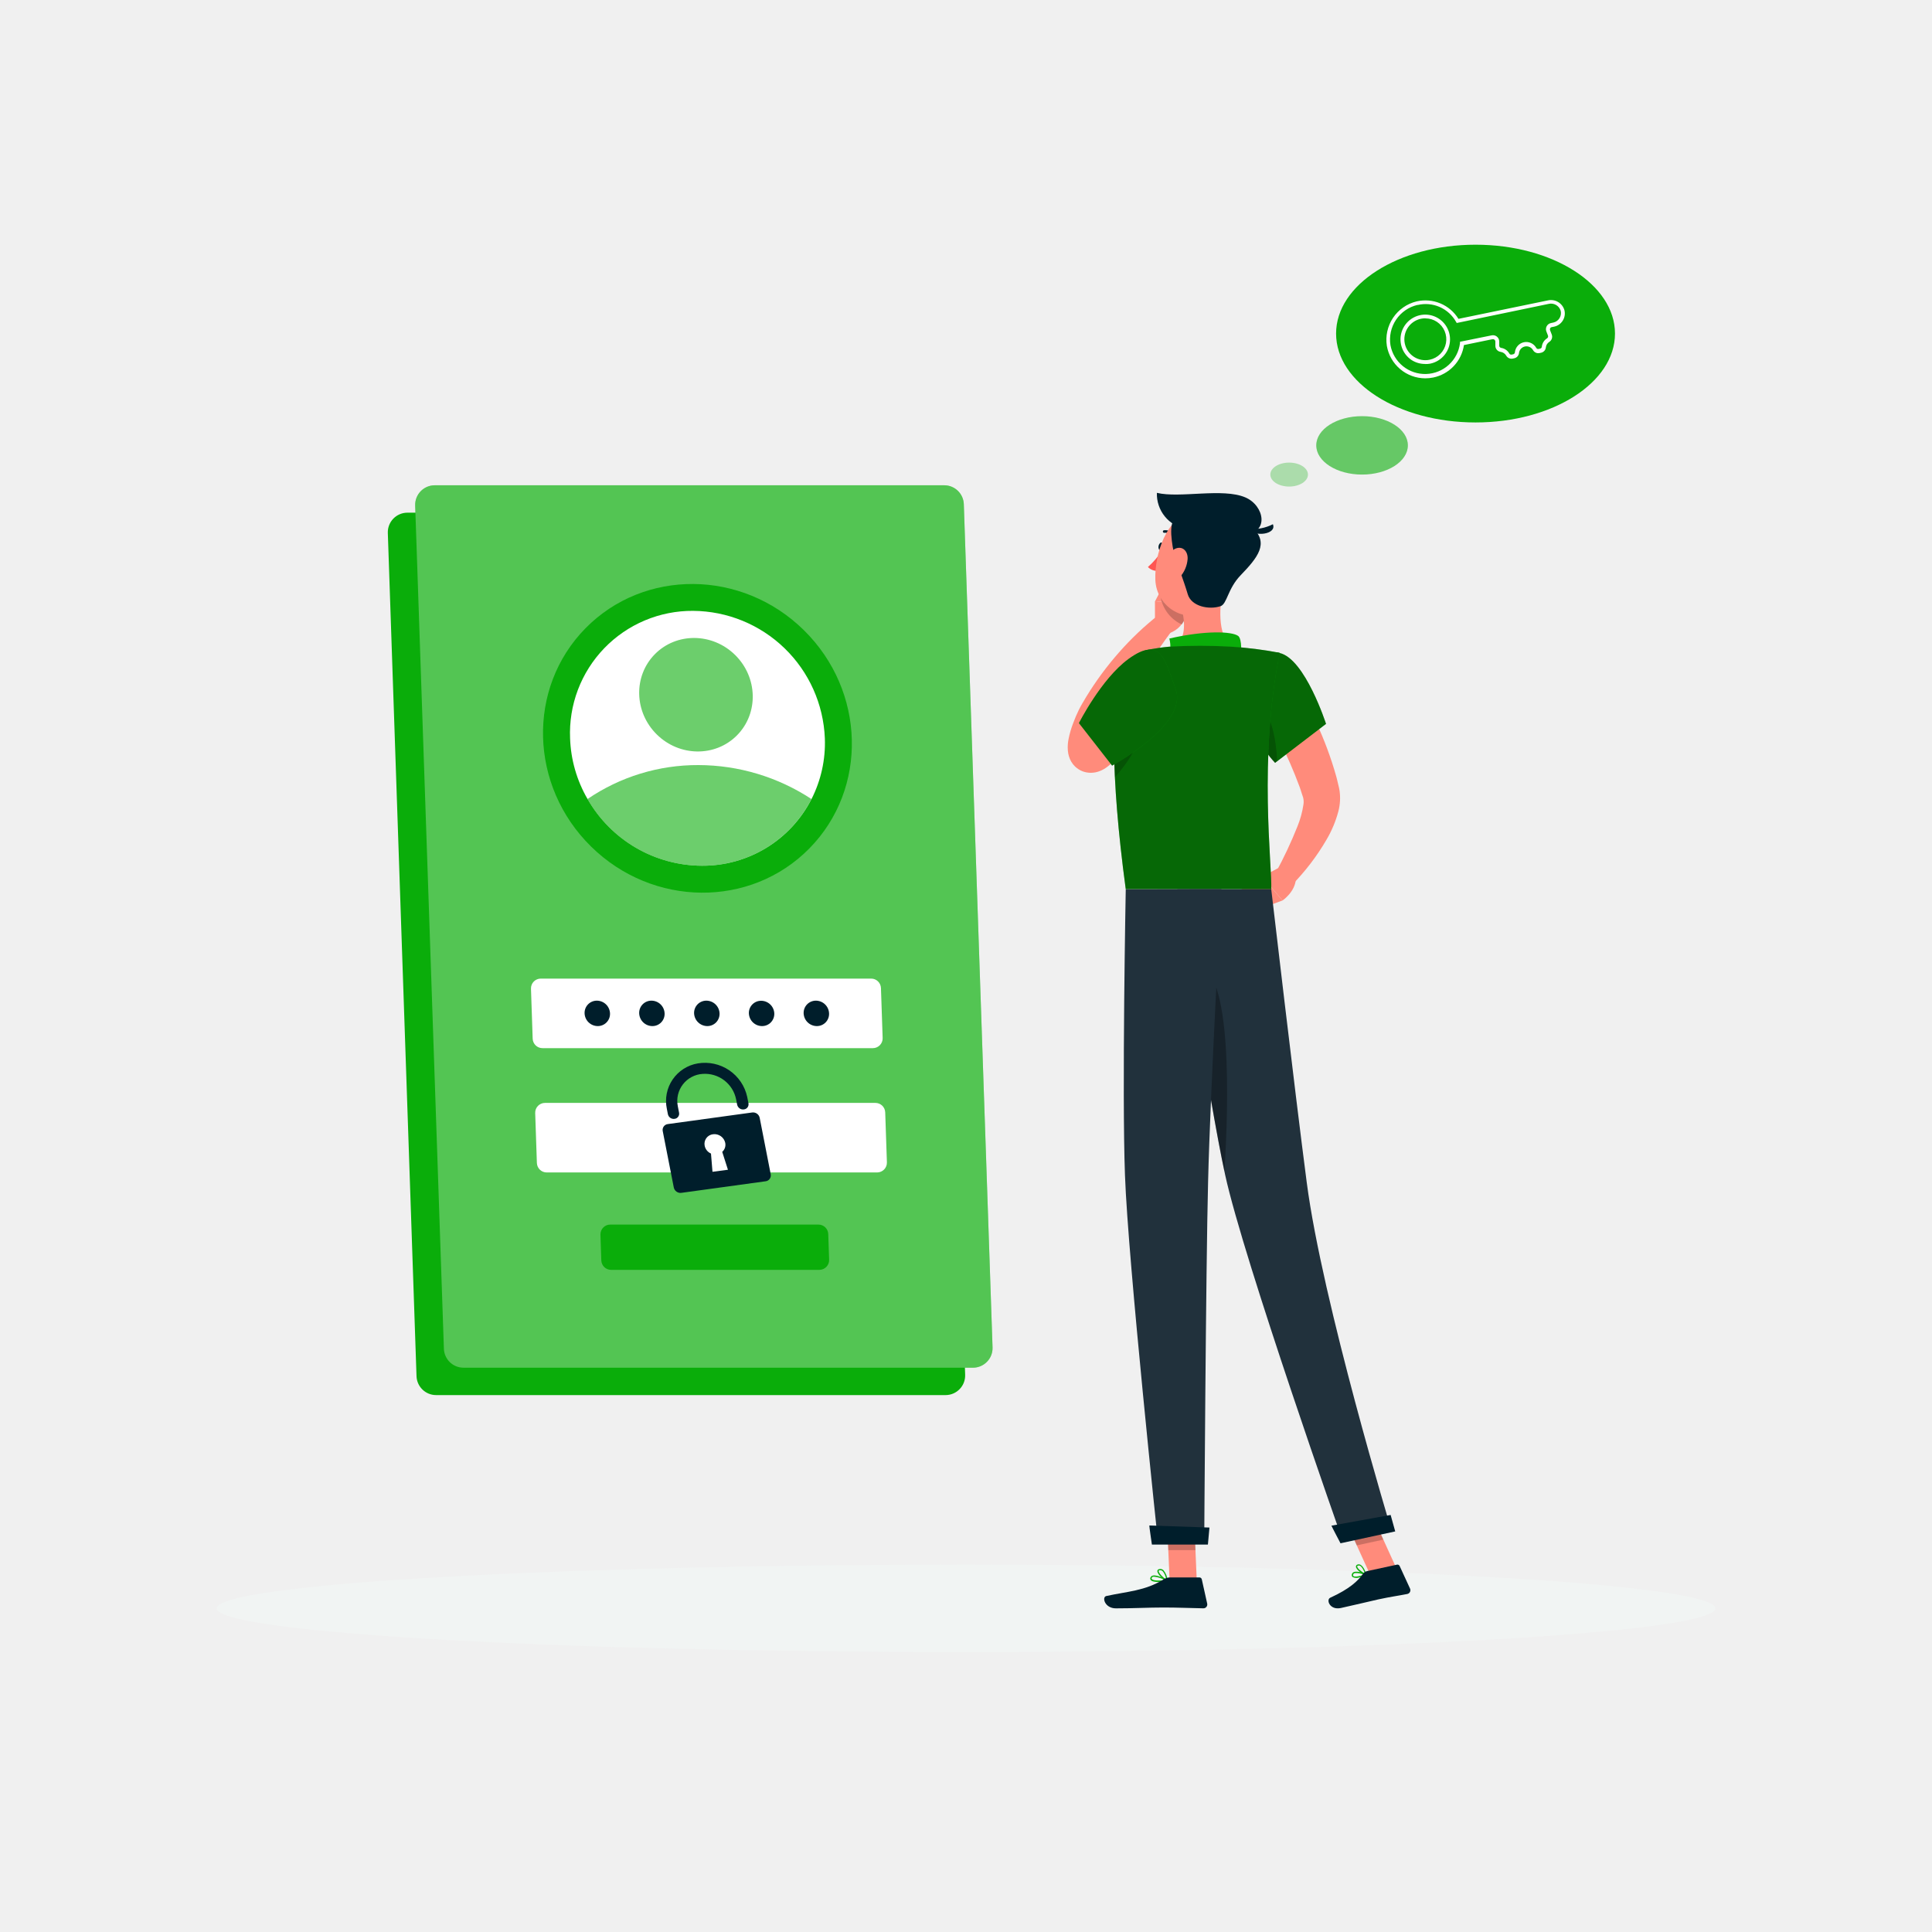
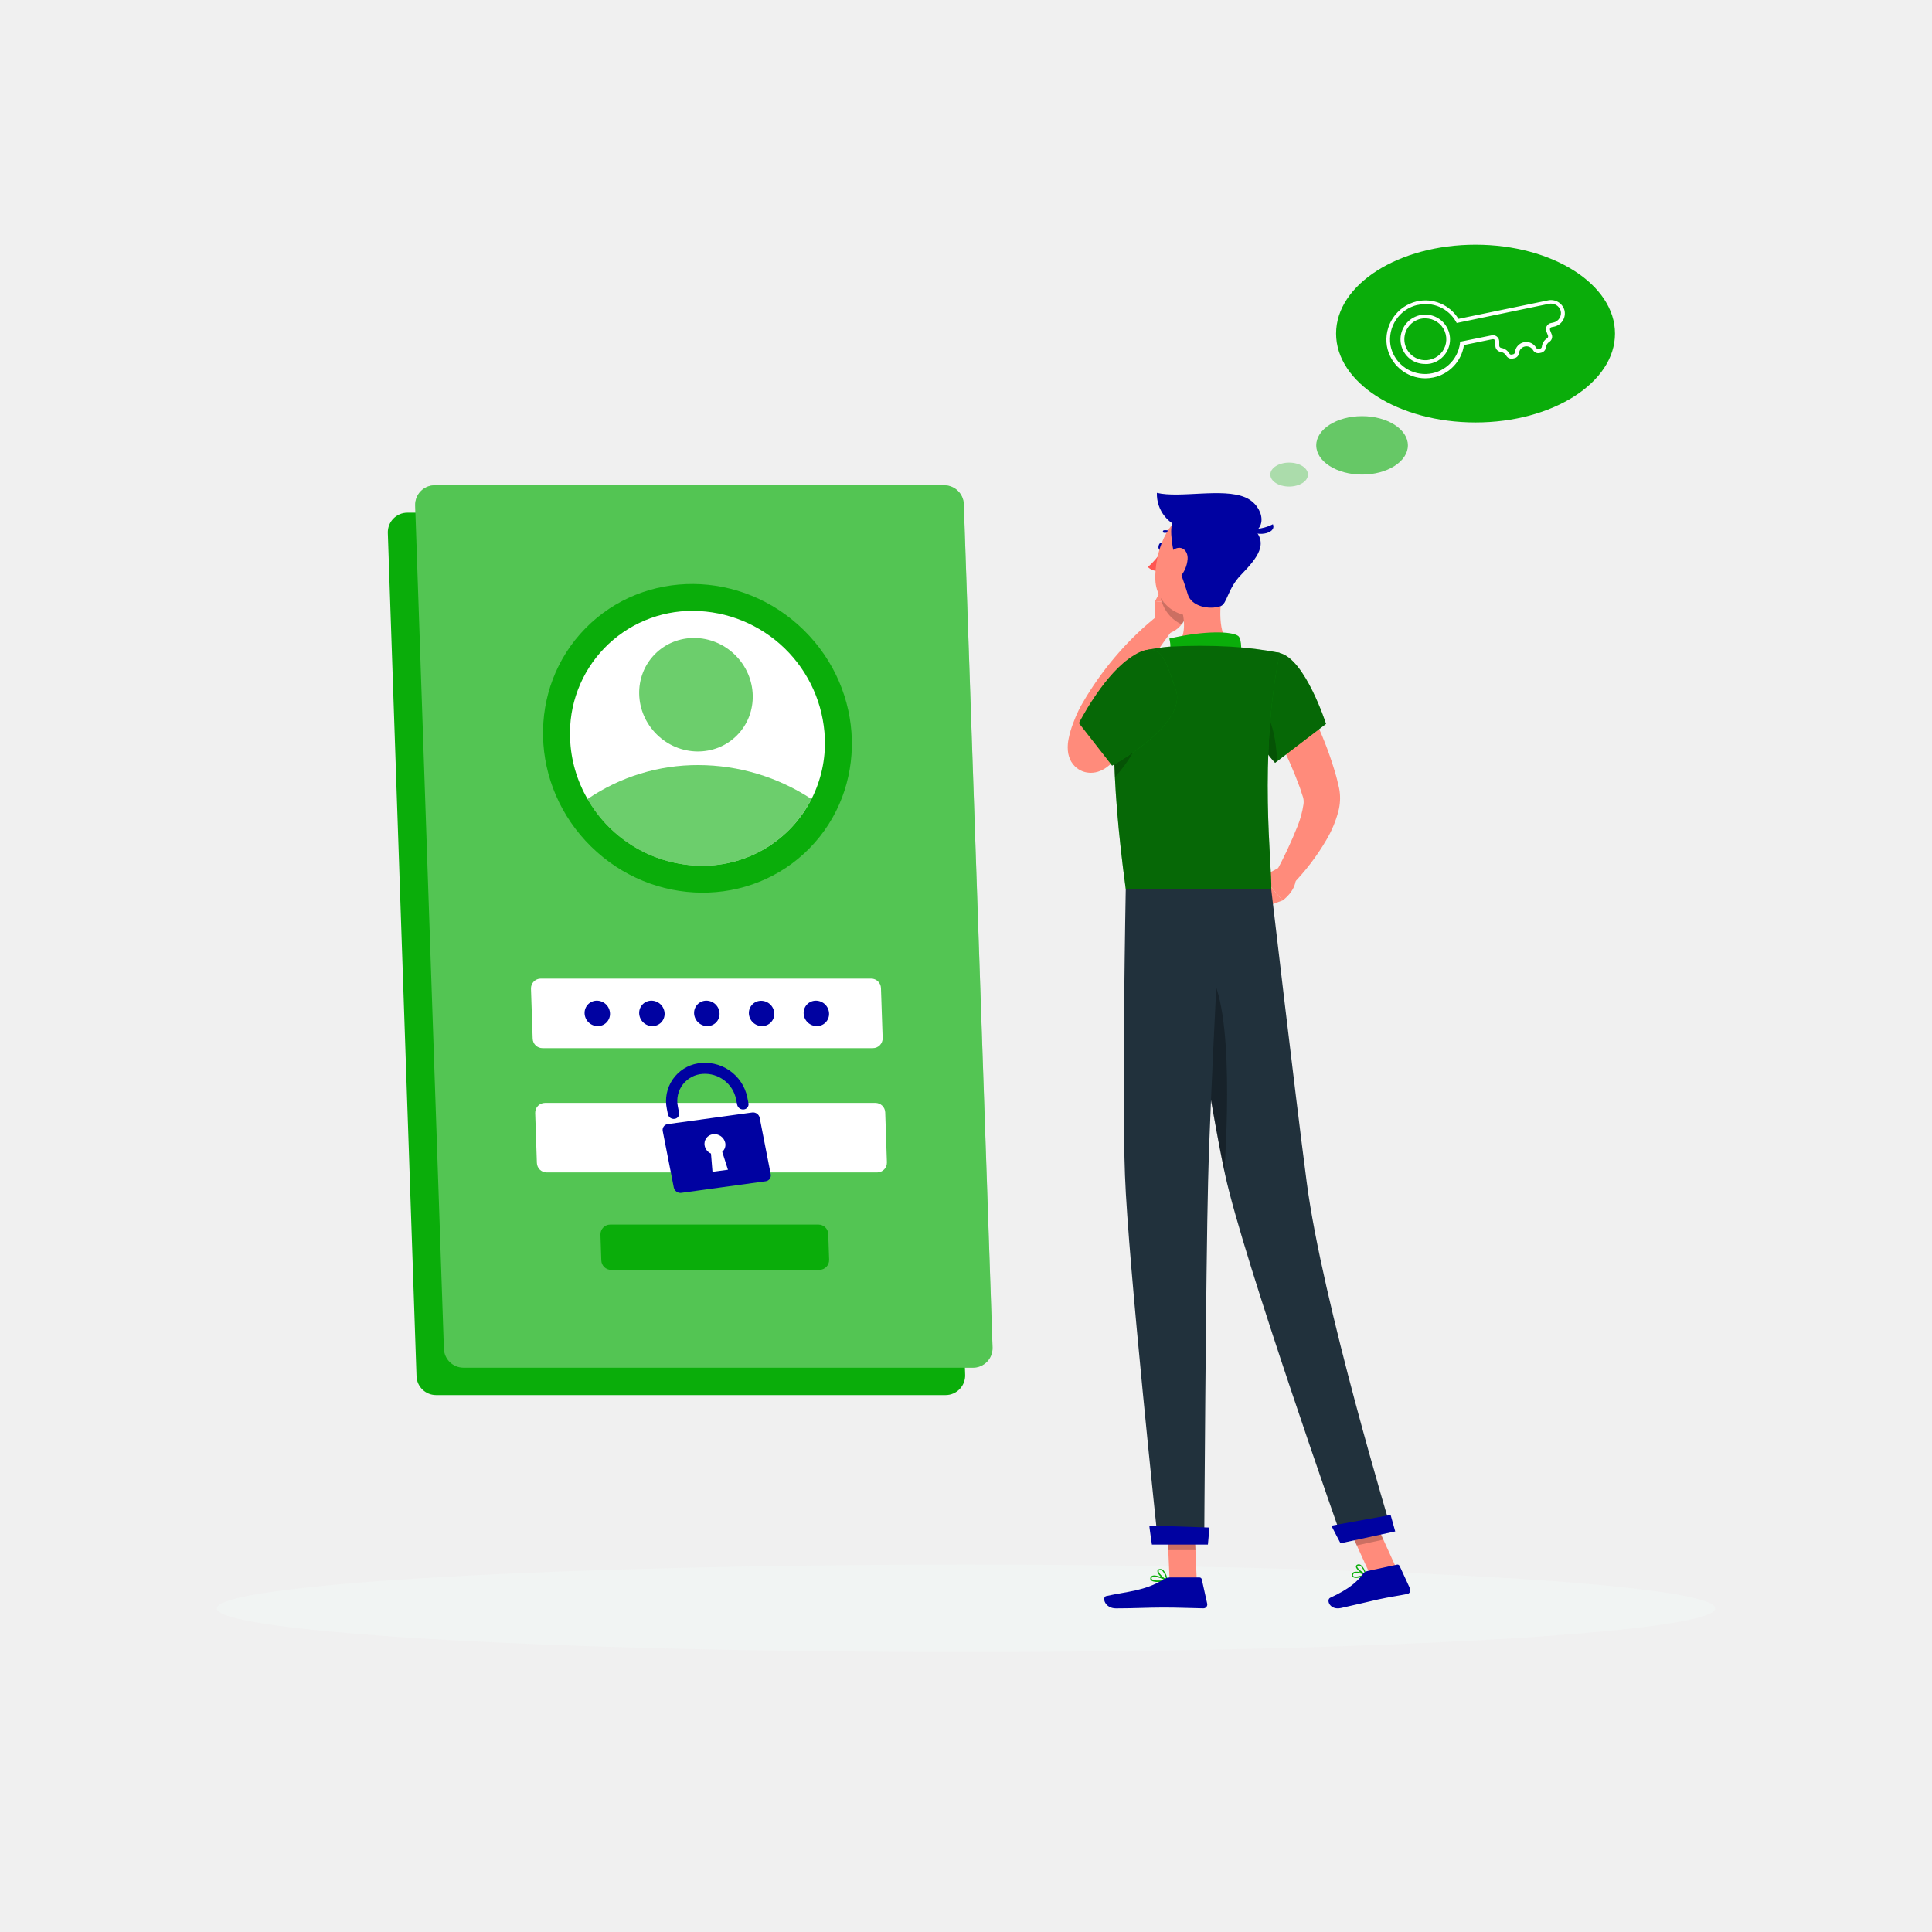
<svg xmlns="http://www.w3.org/2000/svg" width="394" height="394" viewBox="0 0 394 394" fill="none">
  <path d="M197 336.917C281.381 336.917 349.785 332.924 349.785 327.997C349.785 323.071 281.381 319.077 197 319.077C112.619 319.077 44.215 323.071 44.215 327.997C44.215 332.924 112.619 336.917 197 336.917Z" fill="#F1F4F3" />
  <path d="M196.827 280.371C196.904 282.632 195.092 284.507 192.83 284.507H88.938C86.782 284.507 85.014 282.798 84.941 280.643L79.09 108.688C79.013 106.427 80.825 104.552 83.088 104.552H186.979C189.135 104.552 190.903 106.261 190.977 108.416L196.827 280.371Z" fill="#0AAD0A" />
  <path d="M202.413 274.784C202.49 277.045 200.678 278.92 198.415 278.92H94.524C92.368 278.92 90.6 277.212 90.526 275.057L84.668 103.101C84.591 100.84 86.403 98.965 88.666 98.965H192.557C194.713 98.965 196.482 100.674 196.555 102.829L202.413 274.784Z" fill="#0AAD0A" />
  <path opacity="0.3" d="M202.413 274.784C202.49 277.045 200.678 278.92 198.415 278.92H94.524C92.368 278.92 90.6 277.212 90.526 275.057L84.668 103.101C84.591 100.84 86.403 98.965 88.666 98.965H192.557C194.713 98.965 196.482 100.674 196.555 102.829L202.413 274.784Z" fill="white" />
  <path d="M165.064 173.016C177.045 160.829 176.535 140.9 163.925 128.504C151.316 116.108 131.381 115.94 119.4 128.127C107.419 140.315 107.929 160.244 120.539 172.639C133.149 185.035 153.083 185.204 165.064 173.016Z" fill="#0AAD0A" />
  <path d="M168.214 150.579C168.375 154.867 167.44 159.125 165.496 162.951C163.397 167.073 160.192 170.529 156.239 172.932C152.286 175.334 147.742 176.588 143.116 176.551C138.382 176.526 133.738 175.256 129.649 172.869C125.561 170.481 122.172 167.061 119.823 162.951C117.633 159.184 116.409 154.934 116.261 150.579C116.116 147.202 116.659 143.832 117.856 140.671C119.054 137.511 120.882 134.627 123.228 132.195C125.575 129.763 128.392 127.833 131.507 126.523C134.622 125.213 137.972 124.55 141.351 124.575C148.313 124.624 154.989 127.354 159.992 132.196C164.994 137.039 167.939 143.622 168.214 150.579Z" fill="white" />
  <path opacity="0.6" d="M165.481 162.951C163.383 167.073 160.178 170.529 156.225 172.932C152.272 175.334 147.727 176.588 143.102 176.551C138.368 176.526 133.723 175.256 129.635 172.869C125.546 170.481 122.158 167.061 119.809 162.951C126.473 158.407 134.359 155.992 142.424 156.024C150.62 156.042 158.632 158.449 165.481 162.951Z" fill="#0AAD0A" />
  <path opacity="0.6" d="M150.326 149.931C154.732 145.449 154.544 138.121 149.908 133.563C145.271 129.005 137.941 128.943 133.535 133.425C129.13 137.906 129.317 145.234 133.954 149.792C138.591 154.35 145.921 154.412 150.326 149.931Z" fill="#0AAD0A" />
  <path d="M180.002 211.685C180.041 212.816 179.135 213.753 178.004 213.753H110.629C109.551 213.753 108.667 212.898 108.63 211.821L108.285 201.637C108.247 200.506 109.153 199.569 110.284 199.569H177.659C178.737 199.569 179.621 200.424 179.657 201.501L180.002 211.685Z" fill="white" />
  <path d="M180.87 237.035C180.908 238.166 180.002 239.103 178.871 239.103H111.488C110.41 239.103 109.526 238.248 109.489 237.171L109.144 226.987C109.106 225.856 110.012 224.919 111.143 224.919H178.526C179.604 224.919 180.488 225.774 180.525 226.851L180.87 237.035Z" fill="white" />
-   <path d="M153.393 226.873L136.191 229.237C136.027 229.256 135.868 229.308 135.726 229.391C135.583 229.474 135.458 229.586 135.361 229.719C135.263 229.852 135.194 230.004 135.158 230.165C135.122 230.326 135.119 230.493 135.151 230.655L137.412 242.184C137.486 242.522 137.684 242.821 137.967 243.02C138.25 243.22 138.598 243.307 138.941 243.263L156.143 240.899C156.307 240.879 156.465 240.825 156.607 240.74C156.749 240.656 156.872 240.544 156.969 240.41C157.065 240.277 157.134 240.124 157.169 239.963C157.205 239.802 157.207 239.635 157.175 239.473L154.922 227.945C154.848 227.607 154.65 227.309 154.366 227.111C154.083 226.912 153.736 226.828 153.393 226.873ZM148.452 238.551L145.3 238.969L144.993 235.25C144.668 235.109 144.382 234.893 144.158 234.618C143.935 234.344 143.781 234.02 143.709 233.674C143.651 233.405 143.65 233.128 143.706 232.859C143.762 232.59 143.874 232.336 144.034 232.113C144.195 231.89 144.4 231.704 144.637 231.565C144.874 231.427 145.138 231.34 145.411 231.31C145.97 231.237 146.537 231.378 146.998 231.703C147.459 232.029 147.781 232.515 147.901 233.067C147.969 233.4 147.948 233.745 147.84 234.067C147.732 234.39 147.541 234.678 147.286 234.903L148.452 238.551Z" fill="#001E2B" />
-   <path d="M151.689 226.251C151.385 226.289 151.077 226.213 150.826 226.036C150.576 225.86 150.4 225.596 150.334 225.297L150.113 224.17C149.798 222.632 148.936 221.261 147.687 220.311C146.438 219.36 144.886 218.895 143.32 219.001C142.53 219.046 141.759 219.261 141.059 219.63C140.359 220 139.747 220.516 139.264 221.143C138.781 221.77 138.439 222.494 138.26 223.265C138.082 224.036 138.071 224.837 138.23 225.612L138.482 226.912C138.511 227.057 138.51 227.205 138.479 227.349C138.448 227.492 138.387 227.628 138.3 227.747C138.213 227.865 138.102 227.965 137.975 228.038C137.848 228.112 137.706 228.158 137.56 228.173C137.255 228.216 136.946 228.141 136.694 227.964C136.443 227.787 136.268 227.521 136.205 227.22L135.992 226.124C135.776 225.101 135.768 224.044 135.971 223.017C136.173 221.991 136.581 221.016 137.17 220.151C137.759 219.286 138.517 218.549 139.397 217.985C140.278 217.42 141.264 217.039 142.296 216.865C144.533 216.49 146.829 216.99 148.707 218.262C150.585 219.534 151.901 221.481 152.382 223.697L152.635 224.99C152.664 225.136 152.662 225.286 152.629 225.431C152.597 225.576 152.534 225.713 152.444 225.832C152.355 225.951 152.241 226.05 152.111 226.122C151.981 226.194 151.837 226.238 151.689 226.251Z" fill="#001E2B" />
+   <path d="M153.393 226.873L136.191 229.237C136.027 229.256 135.868 229.308 135.726 229.391C135.583 229.474 135.458 229.586 135.361 229.719C135.263 229.852 135.194 230.004 135.158 230.165C135.122 230.326 135.119 230.493 135.151 230.655L137.412 242.184C137.486 242.522 137.684 242.821 137.967 243.02C138.25 243.22 138.598 243.307 138.941 243.263L156.143 240.899C156.307 240.879 156.465 240.825 156.607 240.74C156.749 240.656 156.872 240.544 156.969 240.41C157.065 240.277 157.134 240.124 157.169 239.963C157.205 239.802 157.207 239.635 157.175 239.473L154.922 227.945C154.848 227.607 154.65 227.309 154.366 227.111C154.083 226.912 153.736 226.828 153.393 226.873ZM148.452 238.551L145.3 238.969L144.993 235.25C144.668 235.109 144.382 234.893 144.158 234.618C143.935 234.344 143.781 234.02 143.709 233.674C143.651 233.405 143.65 233.128 143.706 232.859C143.762 232.59 143.874 232.336 144.034 232.113C144.195 231.89 144.4 231.704 144.637 231.565C144.874 231.427 145.138 231.34 145.411 231.31C145.97 231.237 146.537 231.378 146.998 231.703C147.459 232.029 147.781 232.515 147.901 233.067C147.969 233.4 147.948 233.745 147.84 234.067C147.732 234.39 147.541 234.678 147.286 234.903L148.452 238.551Z" fill="#0002A1" />
+   <path d="M151.689 226.251C151.385 226.289 151.077 226.213 150.826 226.036C150.576 225.86 150.4 225.596 150.334 225.297L150.113 224.17C149.798 222.632 148.936 221.261 147.687 220.311C146.438 219.36 144.886 218.895 143.32 219.001C142.53 219.046 141.759 219.261 141.059 219.63C140.359 220 139.747 220.516 139.264 221.143C138.781 221.77 138.439 222.494 138.26 223.265C138.082 224.036 138.071 224.837 138.23 225.612L138.482 226.912C138.511 227.057 138.51 227.205 138.479 227.349C138.448 227.492 138.387 227.628 138.3 227.747C138.213 227.865 138.102 227.965 137.975 228.038C137.848 228.112 137.706 228.158 137.56 228.173C137.255 228.216 136.946 228.141 136.694 227.964C136.443 227.787 136.268 227.521 136.205 227.22L135.992 226.124C135.776 225.101 135.768 224.044 135.971 223.017C136.173 221.991 136.581 221.016 137.17 220.151C137.759 219.286 138.517 218.549 139.397 217.985C140.278 217.42 141.264 217.039 142.296 216.865C144.533 216.49 146.829 216.99 148.707 218.262C150.585 219.534 151.901 221.481 152.382 223.697L152.635 224.99C152.664 225.136 152.662 225.286 152.629 225.431C152.597 225.576 152.534 225.713 152.444 225.832C152.355 225.951 152.241 226.05 152.111 226.122C151.981 226.194 151.837 226.238 151.689 226.251Z" fill="#0002A1" />
  <path d="M169.088 256.9C169.126 258.031 168.22 258.968 167.089 258.968H124.625C123.546 258.968 122.662 258.113 122.626 257.035L122.452 251.799C122.414 250.669 123.32 249.733 124.45 249.733H166.91C167.988 249.733 168.872 250.587 168.909 251.665L169.088 256.9Z" fill="#0AAD0A" />
-   <path d="M146.742 206.661C146.756 206.998 146.701 207.334 146.581 207.649C146.461 207.964 146.279 208.252 146.044 208.494C145.81 208.736 145.529 208.929 145.218 209.059C144.907 209.19 144.573 209.256 144.236 209.253C143.541 209.248 142.875 208.976 142.375 208.494C141.875 208.011 141.579 207.355 141.549 206.661C141.535 206.324 141.59 205.988 141.71 205.673C141.83 205.358 142.012 205.07 142.247 204.828C142.481 204.585 142.762 204.393 143.073 204.263C143.384 204.132 143.718 204.066 144.055 204.068C144.75 204.072 145.418 204.343 145.918 204.826C146.418 205.309 146.714 205.966 146.742 206.661Z" fill="#001E2B" />
-   <path d="M135.535 206.661C135.55 206.998 135.496 207.335 135.376 207.65C135.257 207.966 135.074 208.254 134.84 208.496C134.605 208.739 134.324 208.931 134.012 209.061C133.701 209.192 133.366 209.257 133.029 209.253C132.335 209.248 131.67 208.976 131.171 208.493C130.672 208.01 130.378 207.354 130.35 206.661C130.336 206.324 130.391 205.988 130.51 205.673C130.63 205.358 130.813 205.07 131.047 204.828C131.282 204.585 131.563 204.393 131.874 204.263C132.184 204.132 132.518 204.066 132.856 204.068C133.55 204.072 134.217 204.344 134.716 204.827C135.215 205.31 135.508 205.967 135.535 206.661Z" fill="#001E2B" />
-   <path d="M124.402 206.661C124.416 206.998 124.361 207.334 124.241 207.649C124.121 207.964 123.939 208.252 123.704 208.494C123.47 208.736 123.189 208.929 122.878 209.059C122.567 209.19 122.233 209.256 121.896 209.253C121.202 209.25 120.535 208.978 120.036 208.495C119.537 208.012 119.243 207.355 119.217 206.661C119.203 206.324 119.258 205.988 119.378 205.673C119.498 205.358 119.68 205.07 119.914 204.828C120.149 204.585 120.43 204.393 120.741 204.263C121.052 204.132 121.386 204.066 121.723 204.068C122.417 204.072 123.084 204.344 123.583 204.827C124.082 205.31 124.376 205.967 124.402 206.661Z" fill="#001E2B" />
-   <path d="M157.905 206.661C157.919 206.998 157.865 207.334 157.745 207.649C157.625 207.964 157.442 208.252 157.208 208.494C156.973 208.736 156.692 208.929 156.382 209.059C156.071 209.19 155.737 209.256 155.399 209.253C154.705 209.25 154.038 208.978 153.539 208.495C153.04 208.012 152.747 207.355 152.72 206.661C152.709 206.325 152.765 205.99 152.887 205.677C153.008 205.364 153.192 205.078 153.427 204.838C153.662 204.598 153.943 204.408 154.254 204.28C154.565 204.151 154.898 204.088 155.234 204.092C155.923 204.097 156.584 204.367 157.081 204.844C157.578 205.322 157.873 205.972 157.905 206.661Z" fill="#001E2B" />
-   <path d="M169.074 206.661C169.089 206.998 169.035 207.335 168.916 207.65C168.796 207.966 168.613 208.254 168.379 208.496C168.144 208.739 167.863 208.931 167.551 209.061C167.24 209.192 166.905 209.257 166.568 209.253C165.874 209.248 165.209 208.976 164.71 208.493C164.211 208.01 163.917 207.354 163.889 206.661C163.875 206.324 163.93 205.988 164.05 205.673C164.169 205.358 164.352 205.07 164.586 204.828C164.821 204.585 165.102 204.393 165.413 204.263C165.723 204.132 166.058 204.066 166.395 204.068C167.089 204.072 167.756 204.344 168.255 204.827C168.754 205.31 169.047 205.967 169.074 206.661Z" fill="#001E2B" />
+   <path d="M146.742 206.661C146.756 206.998 146.701 207.334 146.581 207.649C146.461 207.964 146.279 208.252 146.044 208.494C145.81 208.736 145.529 208.929 145.218 209.059C144.907 209.19 144.573 209.256 144.236 209.253C143.541 209.248 142.875 208.976 142.375 208.494C141.875 208.011 141.579 207.355 141.549 206.661C141.535 206.324 141.59 205.988 141.71 205.673C141.83 205.358 142.012 205.07 142.247 204.828C142.481 204.585 142.762 204.393 143.073 204.263C143.384 204.132 143.718 204.066 144.055 204.068C144.75 204.072 145.418 204.343 145.918 204.826C146.418 205.309 146.714 205.966 146.742 206.661Z" fill="#0002A1" />
+   <path d="M135.535 206.661C135.55 206.998 135.496 207.335 135.376 207.65C135.257 207.966 135.074 208.254 134.84 208.496C134.605 208.739 134.324 208.931 134.012 209.061C133.701 209.192 133.366 209.257 133.029 209.253C132.335 209.248 131.67 208.976 131.171 208.493C130.672 208.01 130.378 207.354 130.35 206.661C130.336 206.324 130.391 205.988 130.51 205.673C130.63 205.358 130.813 205.07 131.047 204.828C131.282 204.585 131.563 204.393 131.874 204.263C132.184 204.132 132.518 204.066 132.856 204.068C133.55 204.072 134.217 204.344 134.716 204.827C135.215 205.31 135.508 205.967 135.535 206.661Z" fill="#0002A1" />
+   <path d="M124.402 206.661C124.416 206.998 124.361 207.334 124.241 207.649C124.121 207.964 123.939 208.252 123.704 208.494C123.47 208.736 123.189 208.929 122.878 209.059C122.567 209.19 122.233 209.256 121.896 209.253C121.202 209.25 120.535 208.978 120.036 208.495C119.537 208.012 119.243 207.355 119.217 206.661C119.203 206.324 119.258 205.988 119.378 205.673C119.498 205.358 119.68 205.07 119.914 204.828C120.149 204.585 120.43 204.393 120.741 204.263C121.052 204.132 121.386 204.066 121.723 204.068C122.417 204.072 123.084 204.344 123.583 204.827C124.082 205.31 124.376 205.967 124.402 206.661Z" fill="#0002A1" />
+   <path d="M157.905 206.661C157.919 206.998 157.865 207.334 157.745 207.649C157.625 207.964 157.442 208.252 157.208 208.494C156.973 208.736 156.692 208.929 156.382 209.059C156.071 209.19 155.737 209.256 155.399 209.253C154.705 209.25 154.038 208.978 153.539 208.495C153.04 208.012 152.747 207.355 152.72 206.661C152.709 206.325 152.765 205.99 152.887 205.677C153.008 205.364 153.192 205.078 153.427 204.838C153.662 204.598 153.943 204.408 154.254 204.28C154.565 204.151 154.898 204.088 155.234 204.092C155.923 204.097 156.584 204.367 157.081 204.844C157.578 205.322 157.873 205.972 157.905 206.661Z" fill="#0002A1" />
+   <path d="M169.074 206.661C169.089 206.998 169.035 207.335 168.916 207.65C168.796 207.966 168.613 208.254 168.379 208.496C168.144 208.739 167.863 208.931 167.551 209.061C167.24 209.192 166.905 209.257 166.568 209.253C165.874 209.248 165.209 208.976 164.71 208.493C164.211 208.01 163.917 207.354 163.889 206.661C163.875 206.324 163.93 205.988 164.05 205.673C164.169 205.358 164.352 205.07 164.586 204.828C164.821 204.585 165.102 204.393 165.413 204.263C165.723 204.132 166.058 204.066 166.395 204.068C167.089 204.072 167.756 204.344 168.255 204.827C168.754 205.31 169.047 205.967 169.074 206.661Z" fill="#0002A1" />
  <path d="M263.124 137.333C264.172 139.019 265.047 140.626 265.945 142.305C266.843 143.983 267.655 145.67 268.451 147.395C270.075 150.89 271.419 154.508 272.47 158.215C272.612 158.68 272.714 159.176 272.832 159.657L273.006 160.39L273.092 160.752L273.195 161.351C273.372 162.709 273.29 164.089 272.95 165.417C272.406 167.478 271.579 169.454 270.492 171.288C268.547 174.62 266.197 177.698 263.494 180.452L260.177 177.946C261.842 174.885 263.324 171.727 264.613 168.49C265.188 167.064 265.593 165.575 265.819 164.054C265.892 163.589 265.87 163.115 265.756 162.659L265.441 161.698C265.315 161.304 265.197 160.91 265.047 160.508C263.848 157.257 262.462 154.079 260.894 150.989C259.318 147.837 257.624 144.685 255.93 141.675L263.124 137.333Z" fill="#FF8B7B" />
  <path d="M261.019 176.851L257.395 178.766L261.555 183.636C261.555 183.636 264.156 181.878 264.274 179.199L261.019 176.851Z" fill="#FF8B7B" />
  <path d="M252.531 181.768L256.983 185.306L261.554 183.636L257.393 178.766L252.531 181.768Z" fill="#FF8B7B" />
-   <path d="M237.309 111.549C237.223 111.991 236.915 112.298 236.632 112.243C236.348 112.188 236.182 111.778 236.269 111.344C236.356 110.911 236.663 110.556 236.955 110.651C237.246 110.746 237.396 111.108 237.309 111.549Z" fill="#001E2B" />
+   <path d="M237.309 111.549C237.223 111.991 236.915 112.298 236.632 112.243C236.348 112.188 236.182 111.778 236.269 111.344C236.356 110.911 236.663 110.556 236.955 110.651C237.246 110.746 237.396 111.108 237.309 111.549Z" fill="#0002A1" />
  <path d="M236.954 112.306C236.161 113.54 235.201 114.659 234.102 115.631C234.361 115.9 234.676 116.11 235.024 116.246C235.372 116.382 235.746 116.441 236.119 116.419L236.954 112.306Z" fill="#FF5652" />
  <path d="M235.535 127.766V122.597L242.375 123.385C242.375 123.385 242.265 127.829 238.435 129.137L235.535 127.766Z" fill="#FF8B7B" />
  <path d="M237.505 118.878L242.32 120.265L242.406 123.424L235.566 122.597L237.505 118.878Z" fill="#FF8B7B" />
  <path opacity="0.2" d="M242.319 120.265L237.504 118.878L236.566 120.674C236.618 122.09 237.06 123.464 237.844 124.643C238.629 125.823 239.725 126.762 241.011 127.357C241.838 126.201 242.321 124.835 242.405 123.417L242.319 120.265Z" fill="black" />
-   <path d="M239.406 109.445C239.456 109.444 239.505 109.428 239.547 109.4C239.589 109.372 239.623 109.333 239.643 109.287C239.664 109.241 239.671 109.19 239.664 109.14C239.657 109.089 239.635 109.043 239.603 109.004C239.326 108.691 238.978 108.45 238.589 108.299C238.2 108.148 237.78 108.093 237.365 108.137C237.297 108.149 237.236 108.187 237.196 108.243C237.157 108.299 237.141 108.369 237.152 108.437C237.164 108.505 237.201 108.566 237.257 108.607C237.313 108.649 237.383 108.666 237.451 108.657C237.78 108.625 238.112 108.672 238.419 108.794C238.726 108.916 239 109.109 239.217 109.359C239.241 109.385 239.27 109.406 239.302 109.421C239.335 109.436 239.37 109.444 239.406 109.445Z" fill="#001E2B" />
+   <path d="M239.406 109.445C239.456 109.444 239.505 109.428 239.547 109.4C239.589 109.372 239.623 109.333 239.643 109.287C239.664 109.241 239.671 109.19 239.664 109.14C239.657 109.089 239.635 109.043 239.603 109.004C239.326 108.691 238.978 108.45 238.589 108.299C238.2 108.148 237.78 108.093 237.365 108.137C237.297 108.149 237.236 108.187 237.196 108.243C237.157 108.299 237.141 108.369 237.152 108.437C237.164 108.505 237.201 108.566 237.257 108.607C237.313 108.649 237.383 108.666 237.451 108.657C237.78 108.625 238.112 108.672 238.419 108.794C238.726 108.916 239 109.109 239.217 109.359C239.241 109.385 239.27 109.406 239.302 109.421C239.335 109.436 239.37 109.444 239.406 109.445Z" fill="#0002A1" />
  <path d="M249.474 119.524C248.686 123.582 248.197 129.2 251.05 131.903C251.05 131.903 249.947 136.017 242.382 136.017C234.1 136.017 238.402 132.408 238.402 132.408C241.846 131.336 241.814 127.42 241.026 124.268L249.474 119.524Z" fill="#FF8B7B" />
  <path d="M252.586 134.614C253.326 133.574 253.295 130.272 252.507 129.689C251.238 128.751 245.793 128.531 238.473 130.217C239.261 133.416 237.566 135.087 237.566 135.087L252.586 134.614Z" fill="#0AAD0A" />
  <path d="M277.222 321.693C276.997 321.772 276.759 321.806 276.52 321.793C276.282 321.779 276.049 321.718 275.835 321.614C275.754 321.539 275.698 321.44 275.675 321.331C275.653 321.222 275.664 321.109 275.709 321.008C275.734 320.922 275.777 320.844 275.835 320.777C275.894 320.71 275.966 320.657 276.048 320.621C276.796 320.259 278.514 320.96 278.593 320.992C278.616 321.001 278.636 321.018 278.651 321.039C278.665 321.06 278.672 321.085 278.672 321.11C278.672 321.135 278.665 321.16 278.652 321.182C278.64 321.204 278.622 321.223 278.601 321.236C278.156 321.431 277.695 321.584 277.222 321.693ZM276.316 320.803C276.264 320.815 276.213 320.833 276.166 320.858C276.117 320.876 276.073 320.905 276.037 320.944C276.001 320.982 275.975 321.028 275.961 321.078C275.89 321.315 275.961 321.394 276.008 321.417C276.308 321.67 277.411 321.417 278.191 321.126C277.598 320.88 276.957 320.77 276.316 320.803Z" fill="#0AAD0A" />
  <path d="M278.568 321.244H278.505C277.875 321.063 276.535 320.109 276.52 319.487C276.519 319.388 276.552 319.292 276.614 319.214C276.676 319.137 276.762 319.083 276.858 319.061C276.952 319.026 277.052 319.012 277.151 319.021C277.251 319.029 277.347 319.059 277.434 319.108C278.174 319.487 278.647 321.015 278.663 321.086C278.674 321.106 278.68 321.127 278.68 321.149C278.68 321.172 278.674 321.193 278.663 321.212C278.651 321.225 278.636 321.234 278.619 321.239C278.603 321.245 278.585 321.246 278.568 321.244ZM276.992 319.282H276.929C276.772 319.337 276.772 319.416 276.772 319.455C276.772 319.826 277.67 320.574 278.348 320.874C278.182 320.432 277.82 319.558 277.339 319.298C277.232 319.249 277.111 319.243 277 319.282H276.992Z" fill="#0AAD0A" />
  <path d="M236.289 322.623C235.58 322.623 234.895 322.521 234.666 322.205C234.606 322.121 234.574 322.021 234.574 321.918C234.574 321.815 234.606 321.714 234.666 321.63C234.711 321.553 234.771 321.486 234.843 321.433C234.915 321.38 234.997 321.343 235.084 321.323C236.006 321.071 237.944 322.174 238.023 322.221C238.047 322.233 238.067 322.253 238.078 322.277C238.089 322.301 238.092 322.329 238.086 322.355C238.083 322.382 238.071 322.407 238.053 322.427C238.035 322.447 238.01 322.46 237.984 322.465C237.425 322.568 236.858 322.621 236.289 322.623ZM235.415 321.543C235.331 321.53 235.246 321.53 235.162 321.543C235.109 321.554 235.059 321.576 235.014 321.607C234.969 321.638 234.931 321.678 234.902 321.725C234.808 321.89 234.847 321.969 234.902 322.016C235.162 322.379 236.557 322.387 237.59 322.237C236.916 321.869 236.177 321.633 235.415 321.543Z" fill="#0AAD0A" />
  <path d="M237.979 322.465H237.924C237.254 322.166 235.931 320.968 236.033 320.338C236.033 320.188 236.159 320.007 236.522 319.975C236.651 319.96 236.782 319.972 236.907 320.01C237.032 320.048 237.147 320.111 237.246 320.196C237.751 320.8 238.055 321.546 238.113 322.331C238.113 322.354 238.108 322.376 238.099 322.396C238.089 322.417 238.075 322.435 238.058 322.45C238.034 322.462 238.007 322.467 237.979 322.465ZM236.624 320.22H236.545C236.309 320.22 236.293 320.33 236.293 320.361C236.23 320.74 237.128 321.685 237.814 322.095C237.754 321.463 237.497 320.865 237.081 320.385C236.952 320.275 236.786 320.216 236.616 320.22H236.624Z" fill="#0AAD0A" />
  <path d="M244.06 322.339H238.52L237.969 309.503H243.508L244.06 322.339Z" fill="#FF8B7B" />
  <path d="M284.745 319.77L279.332 320.945L273.887 308.991L279.308 307.816L284.745 319.77Z" fill="#FF8B7B" />
-   <path d="M278.803 320.401L284.894 319.085C285 319.062 285.111 319.076 285.209 319.125C285.306 319.174 285.384 319.254 285.43 319.353L287.542 323.939C287.598 324.05 287.627 324.173 287.627 324.297C287.626 324.422 287.596 324.544 287.539 324.655C287.483 324.766 287.4 324.861 287.299 324.934C287.198 325.007 287.081 325.055 286.958 325.074C284.831 325.491 283.767 325.594 281.096 326.169C279.449 326.531 275.729 327.438 273.452 327.926C271.175 328.415 270.395 326.232 271.285 325.83C275.265 324.01 276.919 322.41 277.999 320.921C278.194 320.655 278.48 320.47 278.803 320.401Z" fill="#001E2B" />
-   <path d="M238.559 321.693H244.611C244.721 321.694 244.827 321.732 244.913 321.8C244.999 321.869 245.059 321.964 245.084 322.071L246.179 326.996C246.211 327.115 246.215 327.24 246.19 327.361C246.165 327.482 246.112 327.595 246.036 327.692C245.959 327.788 245.861 327.865 245.749 327.917C245.637 327.969 245.514 327.994 245.391 327.989C243.208 327.95 240.056 327.824 237.314 327.824C234.099 327.824 231.333 327.997 227.567 327.997C225.289 327.997 224.659 325.696 225.612 325.483C229.946 324.538 233.492 324.435 237.235 322.127C237.628 321.863 238.087 321.713 238.559 321.693Z" fill="#001E2B" />
+   <path d="M278.803 320.401L284.894 319.085C285 319.062 285.111 319.076 285.209 319.125C285.306 319.174 285.384 319.254 285.43 319.353L287.542 323.939C287.598 324.05 287.627 324.173 287.627 324.297C287.626 324.422 287.596 324.544 287.539 324.655C287.483 324.766 287.4 324.861 287.299 324.934C287.198 325.007 287.081 325.055 286.958 325.074C284.831 325.491 283.767 325.594 281.096 326.169C279.449 326.531 275.729 327.438 273.452 327.926C271.175 328.415 270.395 326.232 271.285 325.83C275.265 324.01 276.919 322.41 277.999 320.921C278.194 320.655 278.48 320.47 278.803 320.401Z" fill="#0002A1" />
+   <path d="M238.559 321.693H244.611C244.721 321.694 244.827 321.732 244.913 321.8C244.999 321.869 245.059 321.964 245.084 322.071L246.179 326.996C246.211 327.115 246.215 327.24 246.19 327.361C246.165 327.482 246.112 327.595 246.036 327.692C245.959 327.788 245.861 327.865 245.749 327.917C245.637 327.969 245.514 327.994 245.391 327.989C243.208 327.95 240.056 327.824 237.314 327.824C234.099 327.824 231.333 327.997 227.567 327.997C225.289 327.997 224.659 325.696 225.612 325.483C229.946 324.538 233.492 324.435 237.235 322.127C237.628 321.863 238.087 321.713 238.559 321.693Z" fill="#0002A1" />
  <path d="M260.964 133.172C266.157 134.362 270.42 147.624 270.42 147.624L260.042 155.559C257.348 152.679 255.448 149.149 254.526 145.315C252.69 138.365 255.653 131.943 260.964 133.172Z" fill="#0AAD0A" />
  <path opacity="0.4" d="M260.964 133.172C266.157 134.362 270.42 147.624 270.42 147.624L260.042 155.559C257.348 152.679 255.448 149.149 254.526 145.315C252.69 138.365 255.653 131.943 260.964 133.172Z" fill="black" />
  <path d="M233.643 148.987C232.351 150.382 231.059 151.627 229.703 152.927C229.034 153.558 228.356 154.188 227.663 154.795L226.615 155.717L226.354 155.945L225.905 156.308C225.443 156.677 224.931 156.979 224.384 157.206C223.776 157.464 223.123 157.598 222.462 157.6C221.897 157.602 221.337 157.504 220.807 157.308C220.219 157.085 219.683 156.744 219.231 156.308C218.654 155.743 218.23 155.041 218.002 154.267C217.882 153.885 217.805 153.491 217.773 153.093C217.732 152.626 217.732 152.157 217.773 151.69C217.813 151.312 217.86 150.981 217.923 150.673C218.139 149.599 218.444 148.545 218.837 147.521C219.191 146.549 219.599 145.597 220.058 144.669C220.563 143.668 221.043 142.935 221.524 142.1C223.476 138.902 225.704 135.88 228.183 133.07C230.636 130.276 233.34 127.712 236.26 125.41L239.159 128.397C237.126 131.123 235.125 134.047 233.273 136.923C231.43 139.783 229.747 142.742 228.23 145.788C227.891 146.529 227.442 147.364 227.229 147.963C226.947 148.658 226.703 149.369 226.496 150.09C226.298 150.74 226.148 151.404 226.047 152.076C226.042 152.181 226.042 152.286 226.047 152.391C226.047 152.454 226.047 152.486 226.047 152.32C226.034 152.144 226 151.969 225.945 151.8C225.774 151.242 225.462 150.737 225.039 150.335C224.662 149.988 224.22 149.721 223.738 149.547C223.315 149.386 222.867 149.304 222.414 149.302C221.979 149.297 221.548 149.38 221.146 149.547C221.01 149.602 220.878 149.668 220.752 149.744L221.051 149.468L222.005 148.601L223.888 146.836C225.133 145.662 226.386 144.409 227.568 143.243L233.643 148.987Z" fill="#FF8B7B" />
  <path opacity="0.2" d="M256.512 142.912C259.333 145.701 260.255 150.792 260.452 155.204L259.995 155.559C257.301 152.679 255.401 149.149 254.479 145.315C254.376 144.905 254.282 144.527 254.211 144.078L256.512 142.912Z" fill="black" />
  <path d="M228.136 138.688C227.001 144.677 226.292 156.977 229.578 181.327H259.254C259.459 176.78 256.598 154.574 260.988 133.133C257.708 132.503 254.392 132.084 251.059 131.88C246.86 131.639 242.65 131.639 238.451 131.88C237.064 132.006 235.693 132.211 234.511 132.423C232.939 132.699 231.488 133.446 230.349 134.564C229.211 135.683 228.439 137.121 228.136 138.688Z" fill="#0AAD0A" />
  <path opacity="0.4" d="M228.136 138.688C227.001 144.677 226.292 156.977 229.578 181.327H259.254C259.459 176.78 256.598 154.574 260.988 133.133C257.708 132.503 254.392 132.084 251.059 131.88C246.86 131.639 242.65 131.639 238.451 131.88C237.064 132.006 235.693 132.211 234.511 132.423C232.939 132.699 231.488 133.446 230.349 134.564C229.211 135.683 228.439 137.121 228.136 138.688Z" fill="black" />
  <path opacity="0.2" d="M232.673 147.569L227.315 146.284C227.149 149.531 227.134 153.55 227.37 158.522C229.836 155.717 232.988 151.335 232.673 147.569Z" fill="black" />
  <path opacity="0.2" d="M237.969 309.503L238.252 316.122H243.8L243.516 309.503H237.969Z" fill="black" />
  <path opacity="0.2" d="M279.308 307.816L273.887 308.991L276.692 315.153L282.113 313.979L279.308 307.816Z" fill="black" />
  <path d="M252.107 113.598C250.689 118.909 250.121 122.093 246.843 124.299C241.918 127.656 235.772 123.811 235.614 118.2C235.441 113.133 237.797 105.293 243.494 104.221C244.746 103.986 246.038 104.074 247.246 104.476C248.455 104.878 249.541 105.581 250.403 106.519C251.265 107.457 251.873 108.6 252.171 109.838C252.47 111.077 252.447 112.371 252.107 113.598Z" fill="#FF8B7B" />
-   <path d="M239.672 113.795C239.404 113.086 238.182 107.594 239.333 106.167C240.483 104.741 253.604 105.773 255.542 107.68C258.765 110.832 256.527 113.669 253.005 117.317C250.357 120.06 250.255 123.149 248.915 123.621C246.551 124.409 242.942 123.669 242.217 121.171C241.492 118.673 239.672 113.795 239.672 113.795Z" fill="#001E2B" />
-   <path d="M253.952 101.431C249.318 99.461 240.627 101.644 235.93 100.509C235.87 102.256 236.445 103.965 237.547 105.32C238.649 106.676 240.205 107.587 241.927 107.885C245.823 108.628 249.781 108.994 253.747 108.98C258.9 108.744 257.892 103.11 253.952 101.431Z" fill="#001E2B" />
-   <path d="M254.676 107.846C256.368 108.012 258.073 107.687 259.585 106.908C260.452 109.004 255.684 109.579 254.676 107.846Z" fill="#001E2B" />
+   <path d="M239.672 113.795C239.404 113.086 238.182 107.594 239.333 106.167C240.483 104.741 253.604 105.773 255.542 107.68C258.765 110.832 256.527 113.669 253.005 117.317C250.357 120.06 250.255 123.149 248.915 123.621C246.551 124.409 242.942 123.669 242.217 121.171C241.492 118.673 239.672 113.795 239.672 113.795Z" fill="#0002A1" />
+   <path d="M253.952 101.431C249.318 99.461 240.627 101.644 235.93 100.509C235.87 102.256 236.445 103.965 237.547 105.32C238.649 106.676 240.205 107.587 241.927 107.885C245.823 108.628 249.781 108.994 253.747 108.98C258.9 108.744 257.892 103.11 253.952 101.431Z" fill="#0002A1" />
+   <path d="M254.676 107.846C256.368 108.012 258.073 107.687 259.585 106.908C260.452 109.004 255.684 109.579 254.676 107.846Z" fill="#0002A1" />
  <path d="M242.194 114.016C242.087 115.382 241.534 116.676 240.618 117.696C239.404 119.027 238.144 118.192 237.931 116.577C237.742 115.111 238.136 112.637 239.617 111.928C241.099 111.218 242.296 112.369 242.194 114.016Z" fill="#FF8B7B" />
  <path d="M240.098 181.35C240.098 181.35 246.402 223.705 249.845 239.576C253.62 256.951 273.903 314.436 273.903 314.436L283.824 312.284C283.824 312.284 269.64 265.43 266.488 241.136C264.045 222.476 259.246 181.335 259.246 181.335L240.098 181.35Z" fill="#21313C" />
-   <path d="M271.524 311.134C271.485 311.134 273.376 314.727 273.376 314.727L284.534 312.308L283.596 308.951L271.524 311.134Z" fill="#001E2B" />
+   <path d="M271.524 311.134C271.485 311.134 273.376 314.727 273.376 314.727L284.534 312.308L283.596 308.951L271.524 311.134Z" fill="#0002A1" />
  <path opacity="0.3" d="M244.077 196.441C251.35 197.867 250.578 224.99 249.703 238.945C247.607 229.079 244.534 210.104 242.438 196.638C242.945 196.387 243.524 196.317 244.077 196.441Z" fill="black" />
  <path d="M229.578 181.35C229.578 181.35 228.79 222.791 229.42 239.662C230.051 257.243 236.189 314.806 236.189 314.806H245.582C245.582 314.806 245.921 258.267 246.37 241.002C246.827 222.184 249.097 181.319 249.097 181.319L229.578 181.35Z" fill="#21313C" />
-   <path d="M234.386 311.102C234.338 311.102 234.914 314.995 234.914 314.995H246.332L246.647 311.52L234.386 311.102Z" fill="#001E2B" />
+   <path d="M234.386 311.102C234.338 311.102 234.914 314.995 234.914 314.995H246.332L246.647 311.52L234.386 311.102Z" fill="#0002A1" />
  <path d="M239.751 140.532C242.406 147.695 226.796 156.134 226.796 156.134L220.035 147.466C220.035 147.466 224.582 138.467 230.098 134.417C236.914 129.421 237.726 135.079 239.751 140.532Z" fill="#0AAD0A" />
  <path opacity="0.4" d="M239.751 140.532C242.406 147.695 226.796 156.134 226.796 156.134L220.035 147.466C220.035 147.466 224.582 138.467 230.098 134.417C236.914 129.421 237.726 135.079 239.751 140.532Z" fill="black" />
  <path d="M300.912 86.152C316.618 86.152 329.35 78.038 329.35 68.028C329.35 58.018 316.618 49.904 300.912 49.904C285.205 49.904 272.473 58.018 272.473 68.028C272.473 78.038 285.205 86.152 300.912 86.152Z" fill="#0AAD0A" />
  <path d="M290.652 77.153C288.779 77.147 286.968 76.481 285.537 75.272C284.106 74.063 283.146 72.388 282.828 70.542C282.514 68.542 282.965 66.498 284.091 64.815C285.217 63.133 286.935 61.937 288.903 61.464C290.518 61.092 292.209 61.235 293.739 61.874C295.268 62.513 296.559 63.615 297.429 65.026L315.687 61.259C316.389 61.105 317.123 61.222 317.742 61.586C318.361 61.95 318.821 62.534 319.028 63.221C319.124 63.583 319.145 63.96 319.09 64.33C319.034 64.7 318.904 65.054 318.707 65.372C318.51 65.69 318.251 65.965 317.944 66.179C317.638 66.393 317.291 66.542 316.924 66.618L316.452 66.712C316.381 66.725 316.315 66.753 316.258 66.796C316.2 66.838 316.153 66.893 316.121 66.956C316.091 67.021 316.076 67.091 316.076 67.161C316.076 67.232 316.091 67.302 316.121 67.366L316.444 68.201C316.552 68.472 316.562 68.772 316.473 69.05C316.384 69.327 316.201 69.565 315.955 69.722C315.761 69.842 315.598 70.004 315.476 70.197C315.355 70.389 315.279 70.607 315.254 70.833C315.231 71.093 315.126 71.339 314.955 71.536C314.783 71.732 314.554 71.87 314.3 71.929L313.93 72.007C313.673 72.055 313.408 72.019 313.173 71.906C312.938 71.793 312.745 71.607 312.622 71.377C312.458 71.102 312.213 70.885 311.92 70.756C311.628 70.628 311.302 70.593 310.989 70.658C310.676 70.723 310.391 70.885 310.173 71.119C309.956 71.354 309.818 71.651 309.777 71.968C309.755 72.226 309.652 72.471 309.482 72.666C309.312 72.862 309.084 72.998 308.832 73.055L308.461 73.134C308.205 73.18 307.94 73.144 307.705 73.031C307.47 72.918 307.277 72.733 307.153 72.504C307.035 72.308 306.876 72.141 306.687 72.013C306.498 71.885 306.283 71.8 306.058 71.763C305.755 71.727 305.476 71.581 305.272 71.353C305.069 71.125 304.956 70.831 304.955 70.526V69.628C304.951 69.557 304.933 69.489 304.901 69.426C304.869 69.364 304.823 69.309 304.768 69.265C304.713 69.222 304.649 69.191 304.58 69.175C304.512 69.158 304.441 69.157 304.372 69.171L298.548 70.368C298.311 71.982 297.582 73.483 296.461 74.667C295.34 75.851 293.881 76.662 292.284 76.988C291.747 77.097 291.2 77.153 290.652 77.153ZM289.076 62.181C287.289 62.599 285.726 63.678 284.703 65.201C283.679 66.725 283.271 68.58 283.56 70.392C283.87 72.078 284.774 73.598 286.107 74.676C287.44 75.754 289.114 76.32 290.828 76.27C292.542 76.221 294.181 75.559 295.45 74.406C296.719 73.253 297.532 71.684 297.744 69.982V69.699L304.167 68.398C304.351 68.354 304.543 68.351 304.728 68.39C304.914 68.428 305.088 68.508 305.239 68.623C305.39 68.737 305.514 68.884 305.601 69.053C305.688 69.221 305.736 69.407 305.743 69.596V70.495C305.744 70.602 305.783 70.704 305.852 70.786C305.921 70.868 306.016 70.924 306.121 70.944C306.465 70.993 306.794 71.12 307.082 71.315C307.37 71.511 307.61 71.769 307.784 72.07C307.825 72.156 307.893 72.225 307.976 72.271C308.059 72.316 308.154 72.334 308.249 72.323L308.611 72.244C308.703 72.22 308.785 72.168 308.844 72.094C308.904 72.02 308.938 71.929 308.942 71.834C308.992 71.344 309.196 70.882 309.525 70.515C309.855 70.148 310.293 69.895 310.775 69.794C311.257 69.692 311.76 69.746 312.209 69.949C312.659 70.151 313.032 70.491 313.276 70.92C313.316 71.004 313.382 71.074 313.464 71.119C313.546 71.165 313.64 71.183 313.733 71.172L314.111 71.093C314.202 71.068 314.282 71.015 314.34 70.941C314.398 70.868 314.431 70.777 314.434 70.684C314.473 70.338 314.591 70.005 314.778 69.712C314.965 69.418 315.217 69.171 315.514 68.989C315.601 68.927 315.664 68.837 315.694 68.734C315.724 68.631 315.719 68.522 315.679 68.422L315.356 67.587C315.289 67.415 315.261 67.23 315.273 67.046C315.285 66.861 315.337 66.682 315.426 66.52C315.514 66.358 315.637 66.217 315.786 66.107C315.934 65.997 316.105 65.921 316.286 65.885L316.767 65.782C317.027 65.727 317.273 65.619 317.491 65.467C317.709 65.314 317.893 65.118 318.034 64.893C318.174 64.667 318.268 64.415 318.309 64.152C318.35 63.889 318.337 63.621 318.272 63.363C318.118 62.867 317.782 62.448 317.332 62.189C316.882 61.93 316.351 61.852 315.845 61.968L297.075 65.869L296.933 65.625C296.179 64.282 295.008 63.221 293.598 62.603C292.188 61.985 290.614 61.842 289.116 62.197L289.076 62.181ZM290.652 74.222C289.674 74.233 288.713 73.959 287.887 73.434C286.909 72.792 286.185 71.832 285.837 70.716C285.489 69.6 285.538 68.398 285.977 67.314C286.416 66.231 287.217 65.334 288.244 64.775C289.271 64.216 290.459 64.031 291.608 64.25C292.756 64.47 293.792 65.081 294.54 65.979C295.288 66.877 295.701 68.007 295.71 69.176C295.718 70.345 295.32 71.48 294.585 72.389C293.85 73.298 292.822 73.923 291.677 74.159C291.342 74.219 291.001 74.246 290.66 74.237L290.652 74.222ZM290.652 64.915C290.359 64.917 290.066 64.946 289.778 65.002C289.229 65.119 288.708 65.343 288.246 65.661C287.783 65.979 287.388 66.385 287.083 66.856C286.777 67.327 286.567 67.853 286.465 68.405C286.363 68.957 286.371 69.524 286.488 70.073C286.605 70.622 286.829 71.142 287.147 71.605C287.465 72.067 287.871 72.463 288.342 72.768C288.813 73.074 289.339 73.283 289.891 73.385C290.443 73.487 291.01 73.48 291.559 73.363C292.383 73.191 293.138 72.78 293.728 72.18C294.319 71.58 294.718 70.818 294.877 69.992C295.035 69.165 294.945 68.31 294.618 67.534C294.292 66.758 293.742 66.097 293.04 65.632C292.342 65.169 291.522 64.924 290.684 64.931L290.652 64.915Z" fill="white" />
  <path opacity="0.6" d="M277.771 96.782C282.933 96.782 287.117 94.115 287.117 90.825C287.117 87.535 282.933 84.868 277.771 84.868C272.61 84.868 268.426 87.535 268.426 90.825C268.426 94.115 272.61 96.782 277.771 96.782Z" fill="#0AAD0A" />
  <path opacity="0.3" d="M262.9 99.225C265.02 99.225 266.738 98.131 266.738 96.782C266.738 95.433 265.02 94.339 262.9 94.339C260.781 94.339 259.062 95.433 259.062 96.782C259.062 98.131 260.781 99.225 262.9 99.225Z" fill="#0AAD0A" />
</svg>
